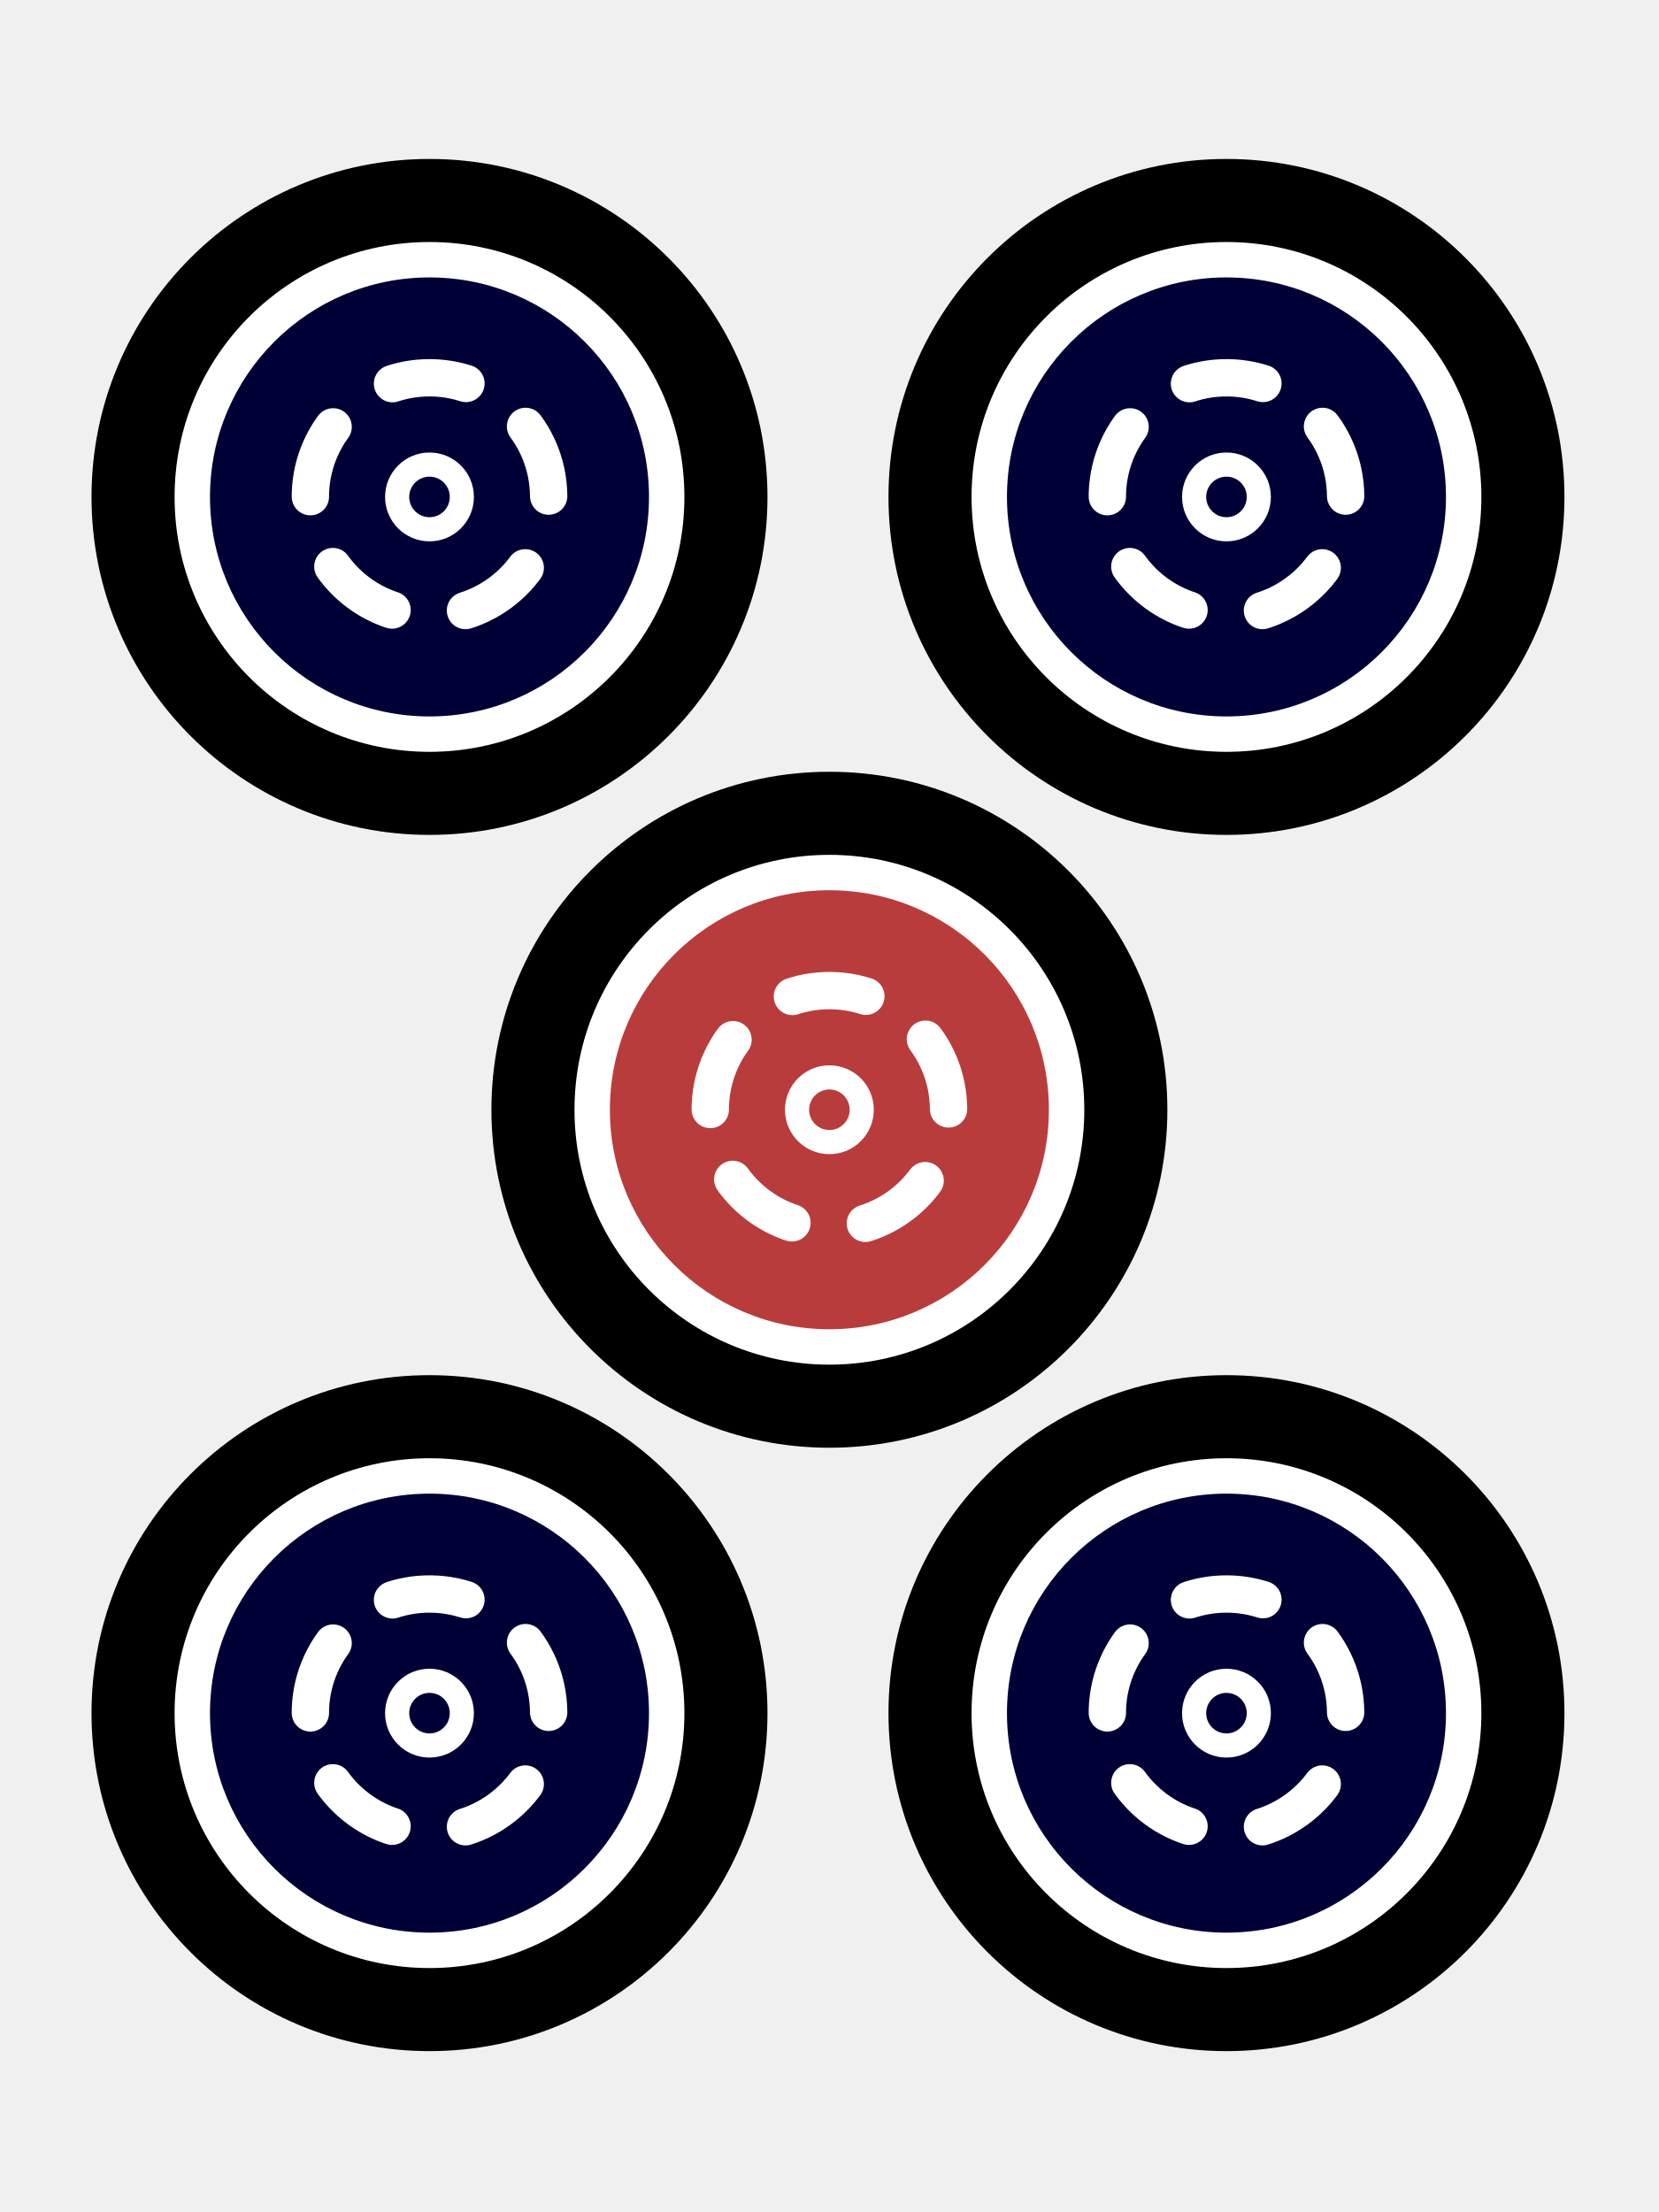
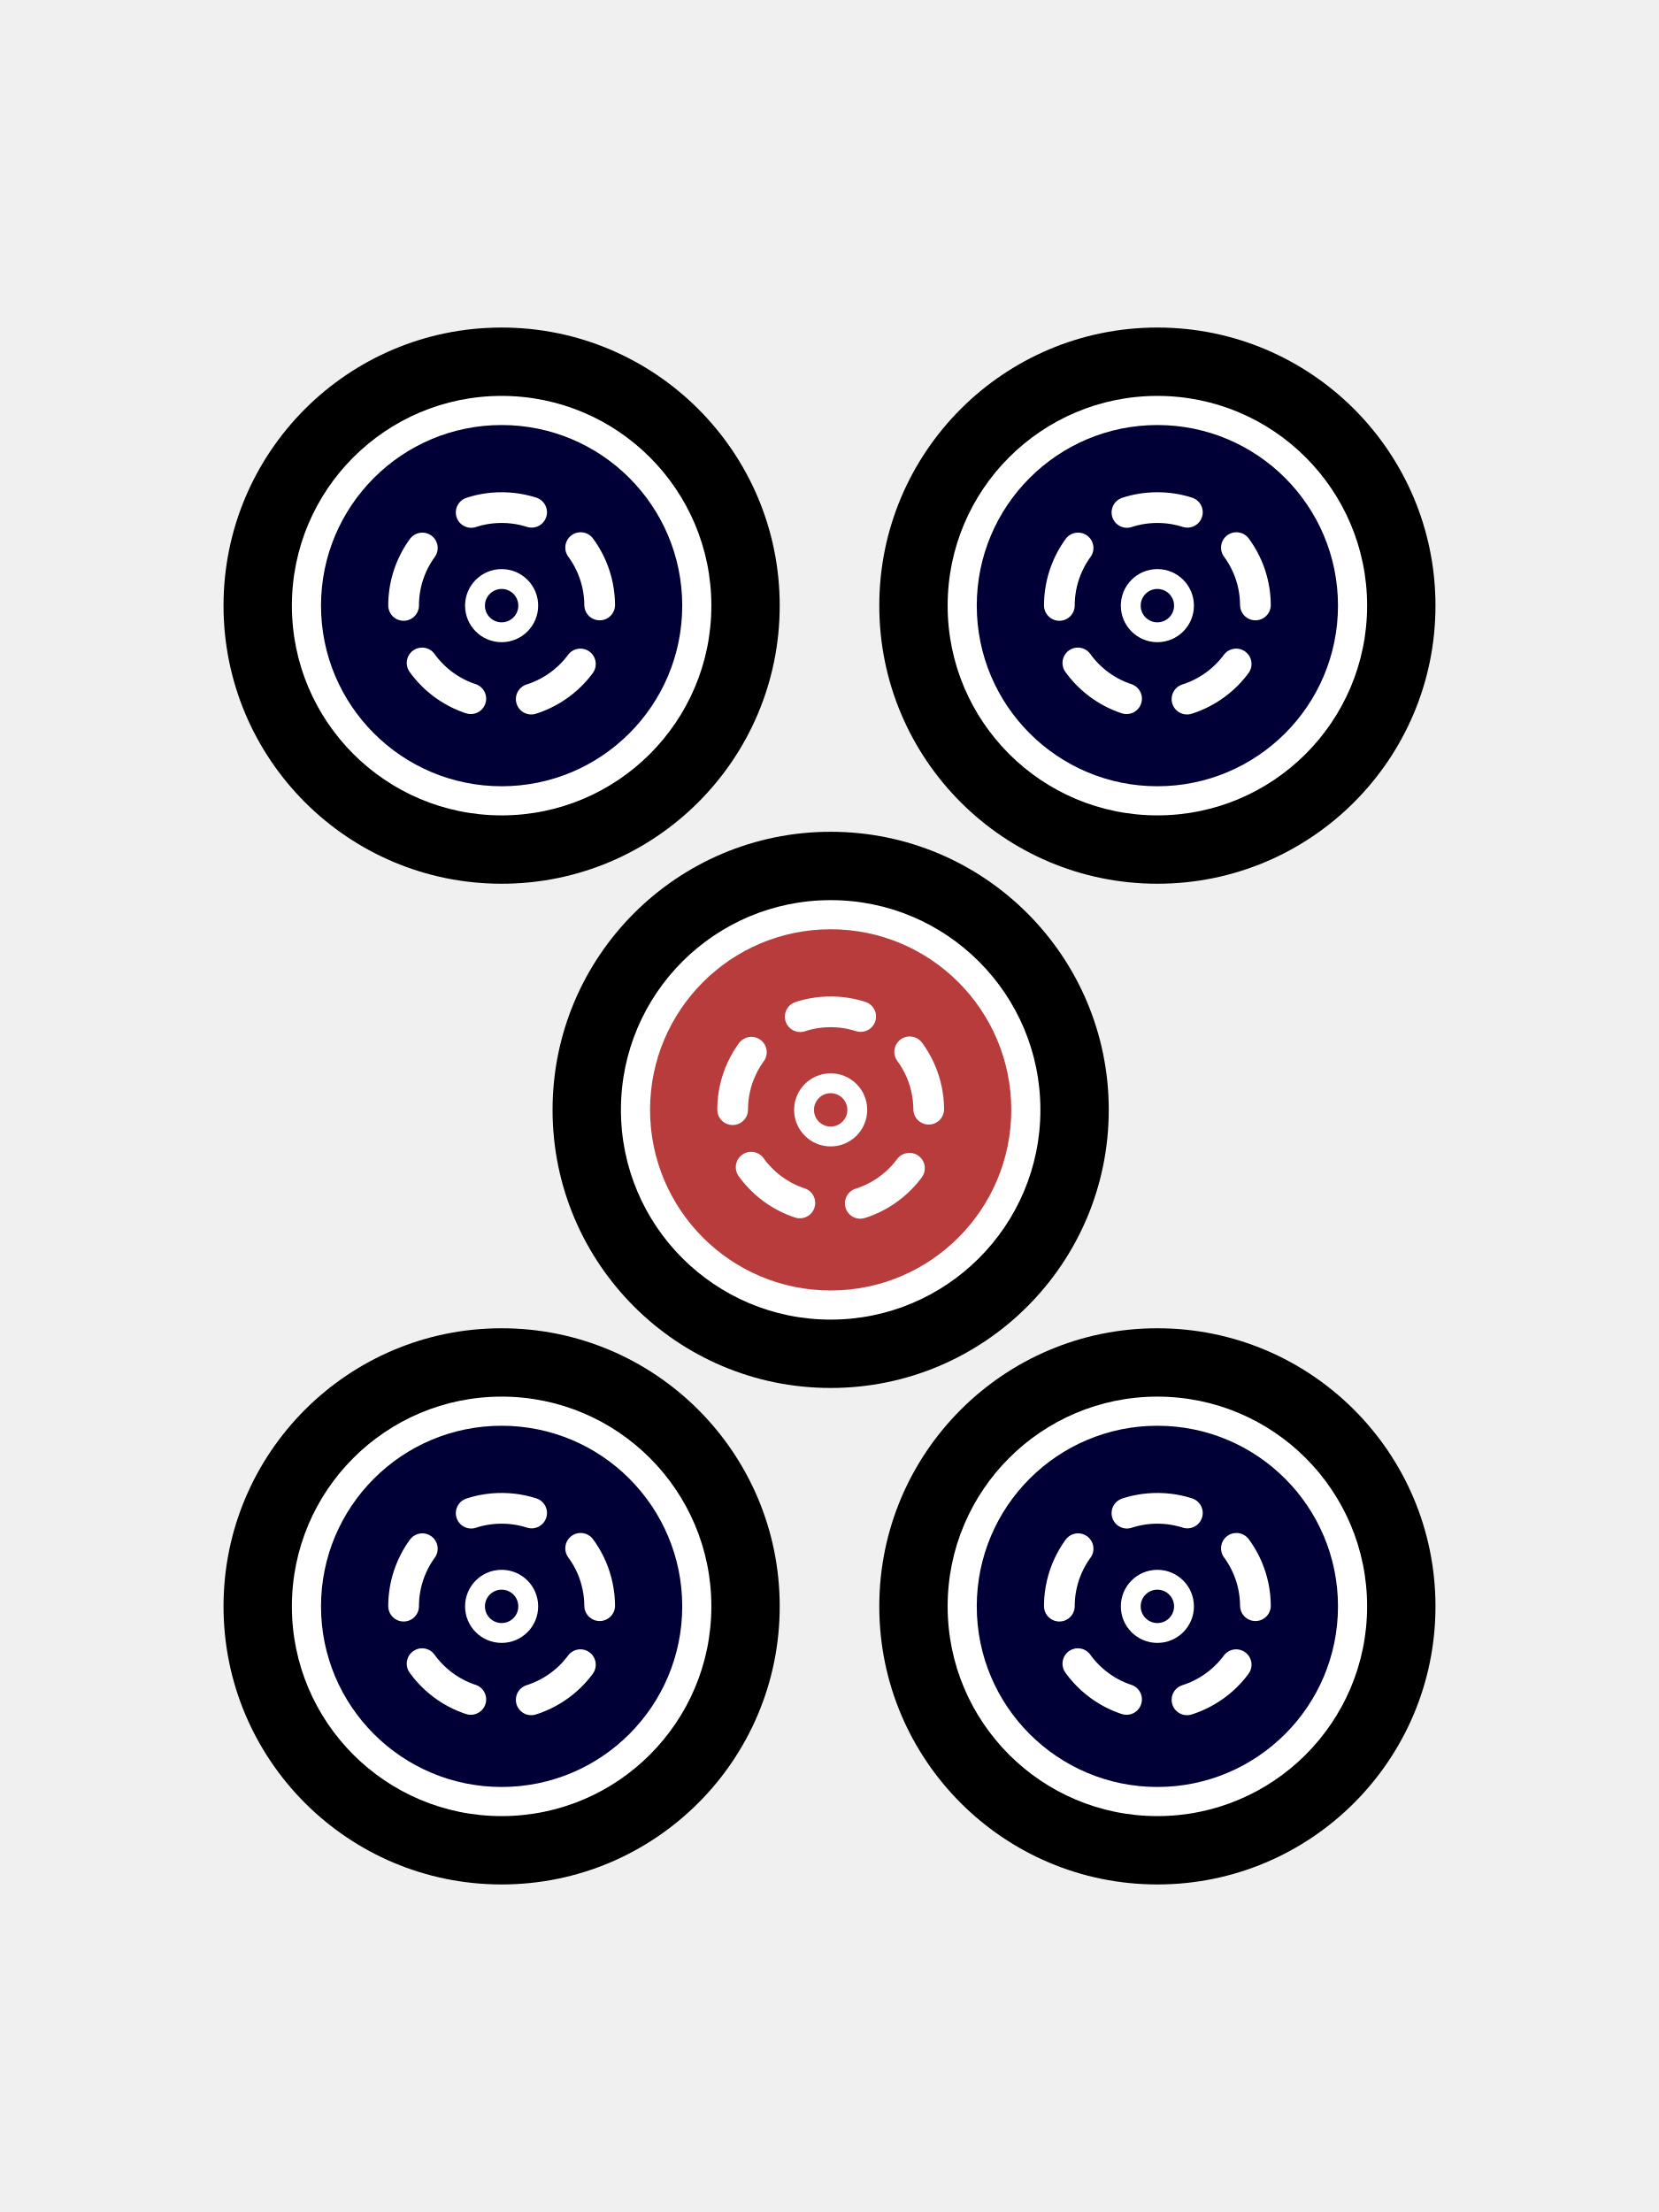
- <svg xmlns="http://www.w3.org/2000/svg" xmlns:ns1="http://www.openswatchbook.org/uri/2009/osb" width="300" height="400" viewBox="0 0 300 400" id="svg2" version="1.1">
+ <svg xmlns="http://www.w3.org/2000/svg" xmlns:ns1="http://www.openswatchbook.org/uri/2009/osb" width="300" height="400" viewBox="-30.243 -43.243 359.937 486.138" id="svg2" version="1.1">
  <defs id="defs4">
    <linearGradient id="linearGradient10055" ns1:paint="solid">
      <stop style="stop-color:#000000;stop-opacity:1;" offset="0" id="stop10057" />
    </linearGradient>
    <marker orient="auto" refY="0" refX="0" id="Arrow1Lstart" style="overflow:visible">
      <path id="path4978" d="M 0,0 5,-5 -12.5,0 5,5 0,0 Z" style="fill:#000000;fill-opacity:1;fill-rule:evenodd;stroke:#ff5c00;stroke-width:1pt;stroke-opacity:1" transform="matrix(0.8,0,0,0.8,10,0)" />
    </marker>
    <clipPath clipPathUnits="userSpaceOnUse" id="clipPath4243">
      <circle style="opacity:1;fill:#000000;fill-opacity:0.297;fill-rule:nonzero;stroke:#000000;stroke-width:19.133;stroke-linecap:butt;stroke-linejoin:round;stroke-miterlimit:4;stroke-dasharray:none;stroke-dashoffset:0;stroke-opacity:1" id="circle4245" cx="-264.66" cy="-198.207" r="293.954" />
    </clipPath>
    <clipPath clipPathUnits="userSpaceOnUse" id="clipPath7847">
      <ellipse style="opacity:1;fill:#822600;fill-opacity:1;fill-rule:nonzero;stroke:none;stroke-width:12;stroke-linecap:round;stroke-linejoin:round;stroke-miterlimit:4;stroke-dasharray:none;stroke-dashoffset:0;stroke-opacity:1" id="ellipse7849" cx="394" cy="552.362" rx="349.495" ry="216" />
    </clipPath>
    <clipPath clipPathUnits="userSpaceOnUse" id="clipPath4243-1">
      <circle style="opacity:1;fill:#000000;fill-opacity:0.297;fill-rule:nonzero;stroke:#000000;stroke-width:19.133;stroke-linecap:butt;stroke-linejoin:round;stroke-miterlimit:4;stroke-dasharray:none;stroke-dashoffset:0;stroke-opacity:1" id="circle4245-4" cx="-264.66" cy="-198.207" r="293.954" />
    </clipPath>
    <clipPath clipPathUnits="userSpaceOnUse" id="clipPath7876">
      <circle style="opacity:1;fill:#000000;fill-opacity:0.297;fill-rule:nonzero;stroke:#000000;stroke-width:19.133;stroke-linecap:butt;stroke-linejoin:round;stroke-miterlimit:4;stroke-dasharray:none;stroke-dashoffset:0;stroke-opacity:1" id="circle7878" cx="-264.66" cy="-198.207" r="293.954" />
    </clipPath>
    <clipPath clipPathUnits="userSpaceOnUse" id="clipPath14693">
      <rect style="opacity:1;fill:#a53c3c;fill-opacity:1;fill-rule:nonzero;stroke:none;stroke-width:8;stroke-linecap:round;stroke-linejoin:round;stroke-miterlimit:4;stroke-dasharray:none;stroke-dashoffset:0;stroke-opacity:1" id="rect14695" width="131.784" height="168.821" x="-332.596" y="383.498" rx="1.255" ry="3.751" transform="matrix(0.9993908,-0.03489951,0.03489951,0.9993908,0,0)" />
    </clipPath>
    <clipPath clipPathUnits="userSpaceOnUse" id="clipPath14952">
      <ellipse style="opacity:1;fill:#a53c3c;fill-opacity:1;fill-rule:nonzero;stroke:none;stroke-width:7;stroke-linecap:round;stroke-linejoin:round;stroke-miterlimit:4;stroke-dasharray:none;stroke-dashoffset:0;stroke-opacity:1" id="ellipse14954" cx="-271.344" cy="647.256" rx="69.057" ry="116.911" transform="matrix(0.9993908,-0.03489951,0.03489951,0.9993908,0,0)" />
    </clipPath>
    <pattern y="0" x="0" height="6" width="6" patternUnits="userSpaceOnUse" id="EMFhbasepattern" />
  </defs>
  <g id="layer1" transform="translate(0,-652.3622)">
    <g id="g7942" transform="translate(4.6993944e-7,0.67748)">
      <g id="g7728" transform="matrix(1.022735,0,0,1.022735,288.325,245.0186)">
        <circle r="59.759" cy="485.489" cx="-205.976" id="circle7730" style="opacity:1;fill:#000000;fill-opacity:1;fill-rule:nonzero;stroke:none;stroke-width:8;stroke-linecap:round;stroke-linejoin:round;stroke-miterlimit:4;stroke-dasharray:none;stroke-dashoffset:0;stroke-opacity:1" />
        <circle r="45.07" cy="485.489" cx="-205.976" id="circle7732" style="opacity:1;fill:#ffffff;fill-opacity:1;fill-rule:nonzero;stroke:none;stroke-width:8;stroke-linecap:round;stroke-linejoin:round;stroke-miterlimit:4;stroke-dasharray:none;stroke-dashoffset:0;stroke-opacity:1" />
        <circle r="38.811" cy="485.489" cx="-205.976" id="circle7734" style="opacity:1;fill:#000037;fill-opacity:1;fill-rule:nonzero;stroke:none;stroke-width:8;stroke-linecap:round;stroke-linejoin:round;stroke-miterlimit:4;stroke-dasharray:none;stroke-dashoffset:0;stroke-opacity:1" />
        <path style="opacity:1;fill:none;fill-opacity:0.297;fill-rule:nonzero;stroke:#ffffff;stroke-width:6.6;stroke-linecap:round;stroke-linejoin:round;stroke-miterlimit:4;stroke-dasharray:13.201, 13.201;stroke-dashoffset:0;stroke-opacity:1" id="path7736" d="m -188.246,-484.058 a 21.069,21.069 0 0 1 -20.673,21.065 21.069,21.069 0 0 1 -21.45,-20.273 21.069,21.069 0 0 1 19.866,-21.827 21.069,21.069 0 0 1 22.197,19.452" transform="matrix(0.9999763,-0.00689127,-0.00689127,-0.9999763,0,0)" />
        <circle r="7.853" cy="485.489" cx="-205.976" id="circle7738" style="opacity:1;fill:#ffffff;fill-opacity:1;fill-rule:nonzero;stroke:none;stroke-width:8;stroke-linecap:round;stroke-linejoin:round;stroke-miterlimit:4;stroke-dasharray:none;stroke-dashoffset:0;stroke-opacity:1" />
        <circle r="3.586" cy="485.489" cx="-205.976" id="circle7740" style="opacity:1;fill:#000037;fill-opacity:1;fill-rule:nonzero;stroke:none;stroke-width:8;stroke-linecap:round;stroke-linejoin:round;stroke-miterlimit:4;stroke-dasharray:none;stroke-dashoffset:0;stroke-opacity:1" />
      </g>
      <g transform="matrix(1.022735,0,0,1.022735,432.4431,245.0186)" id="g7784">
        <circle style="opacity:1;fill:#000000;fill-opacity:1;fill-rule:nonzero;stroke:none;stroke-width:8;stroke-linecap:round;stroke-linejoin:round;stroke-miterlimit:4;stroke-dasharray:none;stroke-dashoffset:0;stroke-opacity:1" id="circle7786" cx="-205.976" cy="485.489" r="59.759" />
        <circle style="opacity:1;fill:#ffffff;fill-opacity:1;fill-rule:nonzero;stroke:none;stroke-width:8;stroke-linecap:round;stroke-linejoin:round;stroke-miterlimit:4;stroke-dasharray:none;stroke-dashoffset:0;stroke-opacity:1" id="circle7788" cx="-205.976" cy="485.489" r="45.07" />
        <circle style="opacity:1;fill:#000037;fill-opacity:1;fill-rule:nonzero;stroke:none;stroke-width:8;stroke-linecap:round;stroke-linejoin:round;stroke-miterlimit:4;stroke-dasharray:none;stroke-dashoffset:0;stroke-opacity:1" id="circle7790" cx="-205.976" cy="485.489" r="38.811" />
        <path transform="matrix(0.9999763,-0.00689127,-0.00689127,-0.9999763,0,0)" d="m -188.246,-484.058 a 21.069,21.069 0 0 1 -20.673,21.065 21.069,21.069 0 0 1 -21.45,-20.273 21.069,21.069 0 0 1 19.866,-21.827 21.069,21.069 0 0 1 22.197,19.452" id="path7792" style="opacity:1;fill:none;fill-opacity:0.297;fill-rule:nonzero;stroke:#ffffff;stroke-width:6.6;stroke-linecap:round;stroke-linejoin:round;stroke-miterlimit:4;stroke-dasharray:13.201, 13.201;stroke-dashoffset:0;stroke-opacity:1" />
        <circle style="opacity:1;fill:#ffffff;fill-opacity:1;fill-rule:nonzero;stroke:none;stroke-width:8;stroke-linecap:round;stroke-linejoin:round;stroke-miterlimit:4;stroke-dasharray:none;stroke-dashoffset:0;stroke-opacity:1" id="circle7794" cx="-205.976" cy="485.489" r="7.853" />
        <circle style="opacity:1;fill:#000037;fill-opacity:1;fill-rule:nonzero;stroke:none;stroke-width:8;stroke-linecap:round;stroke-linejoin:round;stroke-miterlimit:4;stroke-dasharray:none;stroke-dashoffset:0;stroke-opacity:1" id="circle7796" cx="-205.976" cy="485.489" r="3.586" />
      </g>
      <g transform="matrix(1.022735,0,0,1.022735,288.325,464.9497)" id="g7798">
        <circle style="opacity:1;fill:#000000;fill-opacity:1;fill-rule:nonzero;stroke:none;stroke-width:8;stroke-linecap:round;stroke-linejoin:round;stroke-miterlimit:4;stroke-dasharray:none;stroke-dashoffset:0;stroke-opacity:1" id="circle7800" cx="-205.976" cy="485.489" r="59.759" />
        <circle style="opacity:1;fill:#ffffff;fill-opacity:1;fill-rule:nonzero;stroke:none;stroke-width:8;stroke-linecap:round;stroke-linejoin:round;stroke-miterlimit:4;stroke-dasharray:none;stroke-dashoffset:0;stroke-opacity:1" id="circle7802" cx="-205.976" cy="485.489" r="45.07" />
        <circle style="opacity:1;fill:#000037;fill-opacity:1;fill-rule:nonzero;stroke:none;stroke-width:8;stroke-linecap:round;stroke-linejoin:round;stroke-miterlimit:4;stroke-dasharray:none;stroke-dashoffset:0;stroke-opacity:1" id="circle7804" cx="-205.976" cy="485.489" r="38.811" />
        <path transform="matrix(0.9999763,-0.00689127,-0.00689127,-0.9999763,0,0)" d="m -188.246,-484.058 a 21.069,21.069 0 0 1 -20.673,21.065 21.069,21.069 0 0 1 -21.45,-20.273 21.069,21.069 0 0 1 19.866,-21.827 21.069,21.069 0 0 1 22.197,19.452" id="path7806" style="opacity:1;fill:none;fill-opacity:0.297;fill-rule:nonzero;stroke:#ffffff;stroke-width:6.6;stroke-linecap:round;stroke-linejoin:round;stroke-miterlimit:4;stroke-dasharray:13.201, 13.201;stroke-dashoffset:0;stroke-opacity:1" />
        <circle style="opacity:1;fill:#ffffff;fill-opacity:1;fill-rule:nonzero;stroke:none;stroke-width:8;stroke-linecap:round;stroke-linejoin:round;stroke-miterlimit:4;stroke-dasharray:none;stroke-dashoffset:0;stroke-opacity:1" id="circle7808" cx="-205.976" cy="485.489" r="7.853" />
        <circle style="opacity:1;fill:#000037;fill-opacity:1;fill-rule:nonzero;stroke:none;stroke-width:8;stroke-linecap:round;stroke-linejoin:round;stroke-miterlimit:4;stroke-dasharray:none;stroke-dashoffset:0;stroke-opacity:1" id="circle7810" cx="-205.976" cy="485.489" r="3.586" />
      </g>
      <g id="g7812" transform="matrix(1.022735,0,0,1.022735,432.4431,464.9497)">
        <circle r="59.759" cy="485.489" cx="-205.976" id="circle7814" style="opacity:1;fill:#000000;fill-opacity:1;fill-rule:nonzero;stroke:none;stroke-width:8;stroke-linecap:round;stroke-linejoin:round;stroke-miterlimit:4;stroke-dasharray:none;stroke-dashoffset:0;stroke-opacity:1" />
        <circle r="45.07" cy="485.489" cx="-205.976" id="circle7816" style="opacity:1;fill:#ffffff;fill-opacity:1;fill-rule:nonzero;stroke:none;stroke-width:8;stroke-linecap:round;stroke-linejoin:round;stroke-miterlimit:4;stroke-dasharray:none;stroke-dashoffset:0;stroke-opacity:1" />
        <circle r="38.811" cy="485.489" cx="-205.976" id="circle7818" style="opacity:1;fill:#000037;fill-opacity:1;fill-rule:nonzero;stroke:none;stroke-width:8;stroke-linecap:round;stroke-linejoin:round;stroke-miterlimit:4;stroke-dasharray:none;stroke-dashoffset:0;stroke-opacity:1" />
        <path style="opacity:1;fill:none;fill-opacity:0.297;fill-rule:nonzero;stroke:#ffffff;stroke-width:6.6;stroke-linecap:round;stroke-linejoin:round;stroke-miterlimit:4;stroke-dasharray:13.201, 13.201;stroke-dashoffset:0;stroke-opacity:1" id="path7820" d="m -188.246,-484.058 a 21.069,21.069 0 0 1 -20.673,21.065 21.069,21.069 0 0 1 -21.45,-20.273 21.069,21.069 0 0 1 19.866,-21.827 21.069,21.069 0 0 1 22.197,19.452" transform="matrix(0.9999763,-0.00689127,-0.00689127,-0.9999763,0,0)" />
        <circle r="7.853" cy="485.489" cx="-205.976" id="circle7822" style="opacity:1;fill:#ffffff;fill-opacity:1;fill-rule:nonzero;stroke:none;stroke-width:8;stroke-linecap:round;stroke-linejoin:round;stroke-miterlimit:4;stroke-dasharray:none;stroke-dashoffset:0;stroke-opacity:1" />
        <circle r="3.586" cy="485.489" cx="-205.976" id="circle7824" style="opacity:1;fill:#000037;fill-opacity:1;fill-rule:nonzero;stroke:none;stroke-width:8;stroke-linecap:round;stroke-linejoin:round;stroke-miterlimit:4;stroke-dasharray:none;stroke-dashoffset:0;stroke-opacity:1" />
      </g>
      <g transform="matrix(1.022735,0,0,1.022735,360.6396,355.8352)" id="g7826">
        <circle style="opacity:1;fill:#000000;fill-opacity:1;fill-rule:nonzero;stroke:none;stroke-width:8;stroke-linecap:round;stroke-linejoin:round;stroke-miterlimit:4;stroke-dasharray:none;stroke-dashoffset:0;stroke-opacity:1" id="circle7828" cx="-205.976" cy="485.489" r="59.759" />
        <circle style="opacity:1;fill:#ffffff;fill-opacity:1;fill-rule:nonzero;stroke:none;stroke-width:8;stroke-linecap:round;stroke-linejoin:round;stroke-miterlimit:4;stroke-dasharray:none;stroke-dashoffset:0;stroke-opacity:1" id="circle7830" cx="-205.976" cy="485.489" r="45.07" />
        <circle style="opacity:1;fill:#b93c3c;fill-opacity:1;fill-rule:nonzero;stroke:none;stroke-width:8;stroke-linecap:round;stroke-linejoin:round;stroke-miterlimit:4;stroke-dasharray:none;stroke-dashoffset:0;stroke-opacity:1" id="circle7832" cx="-205.976" cy="485.489" r="38.811" />
        <path transform="matrix(0.9999763,-0.00689127,-0.00689127,-0.9999763,0,0)" d="m -188.246,-484.058 a 21.069,21.069 0 0 1 -20.673,21.065 21.069,21.069 0 0 1 -21.45,-20.273 21.069,21.069 0 0 1 19.866,-21.827 21.069,21.069 0 0 1 22.197,19.452" id="path7834" style="opacity:1;fill:none;fill-opacity:0.297;fill-rule:nonzero;stroke:#ffffff;stroke-width:6.6;stroke-linecap:round;stroke-linejoin:round;stroke-miterlimit:4;stroke-dasharray:13.201, 13.201;stroke-dashoffset:0;stroke-opacity:1" />
        <circle style="opacity:1;fill:#ffffff;fill-opacity:1;fill-rule:nonzero;stroke:none;stroke-width:8;stroke-linecap:round;stroke-linejoin:round;stroke-miterlimit:4;stroke-dasharray:none;stroke-dashoffset:0;stroke-opacity:1" id="circle7836" cx="-205.976" cy="485.489" r="7.853" />
        <circle style="opacity:1;fill:#b93c3c;fill-opacity:1;fill-rule:nonzero;stroke:none;stroke-width:8;stroke-linecap:round;stroke-linejoin:round;stroke-miterlimit:4;stroke-dasharray:none;stroke-dashoffset:0;stroke-opacity:1" id="circle7838" cx="-205.976" cy="485.489" r="3.586" />
      </g>
    </g>
  </g>
</svg>
